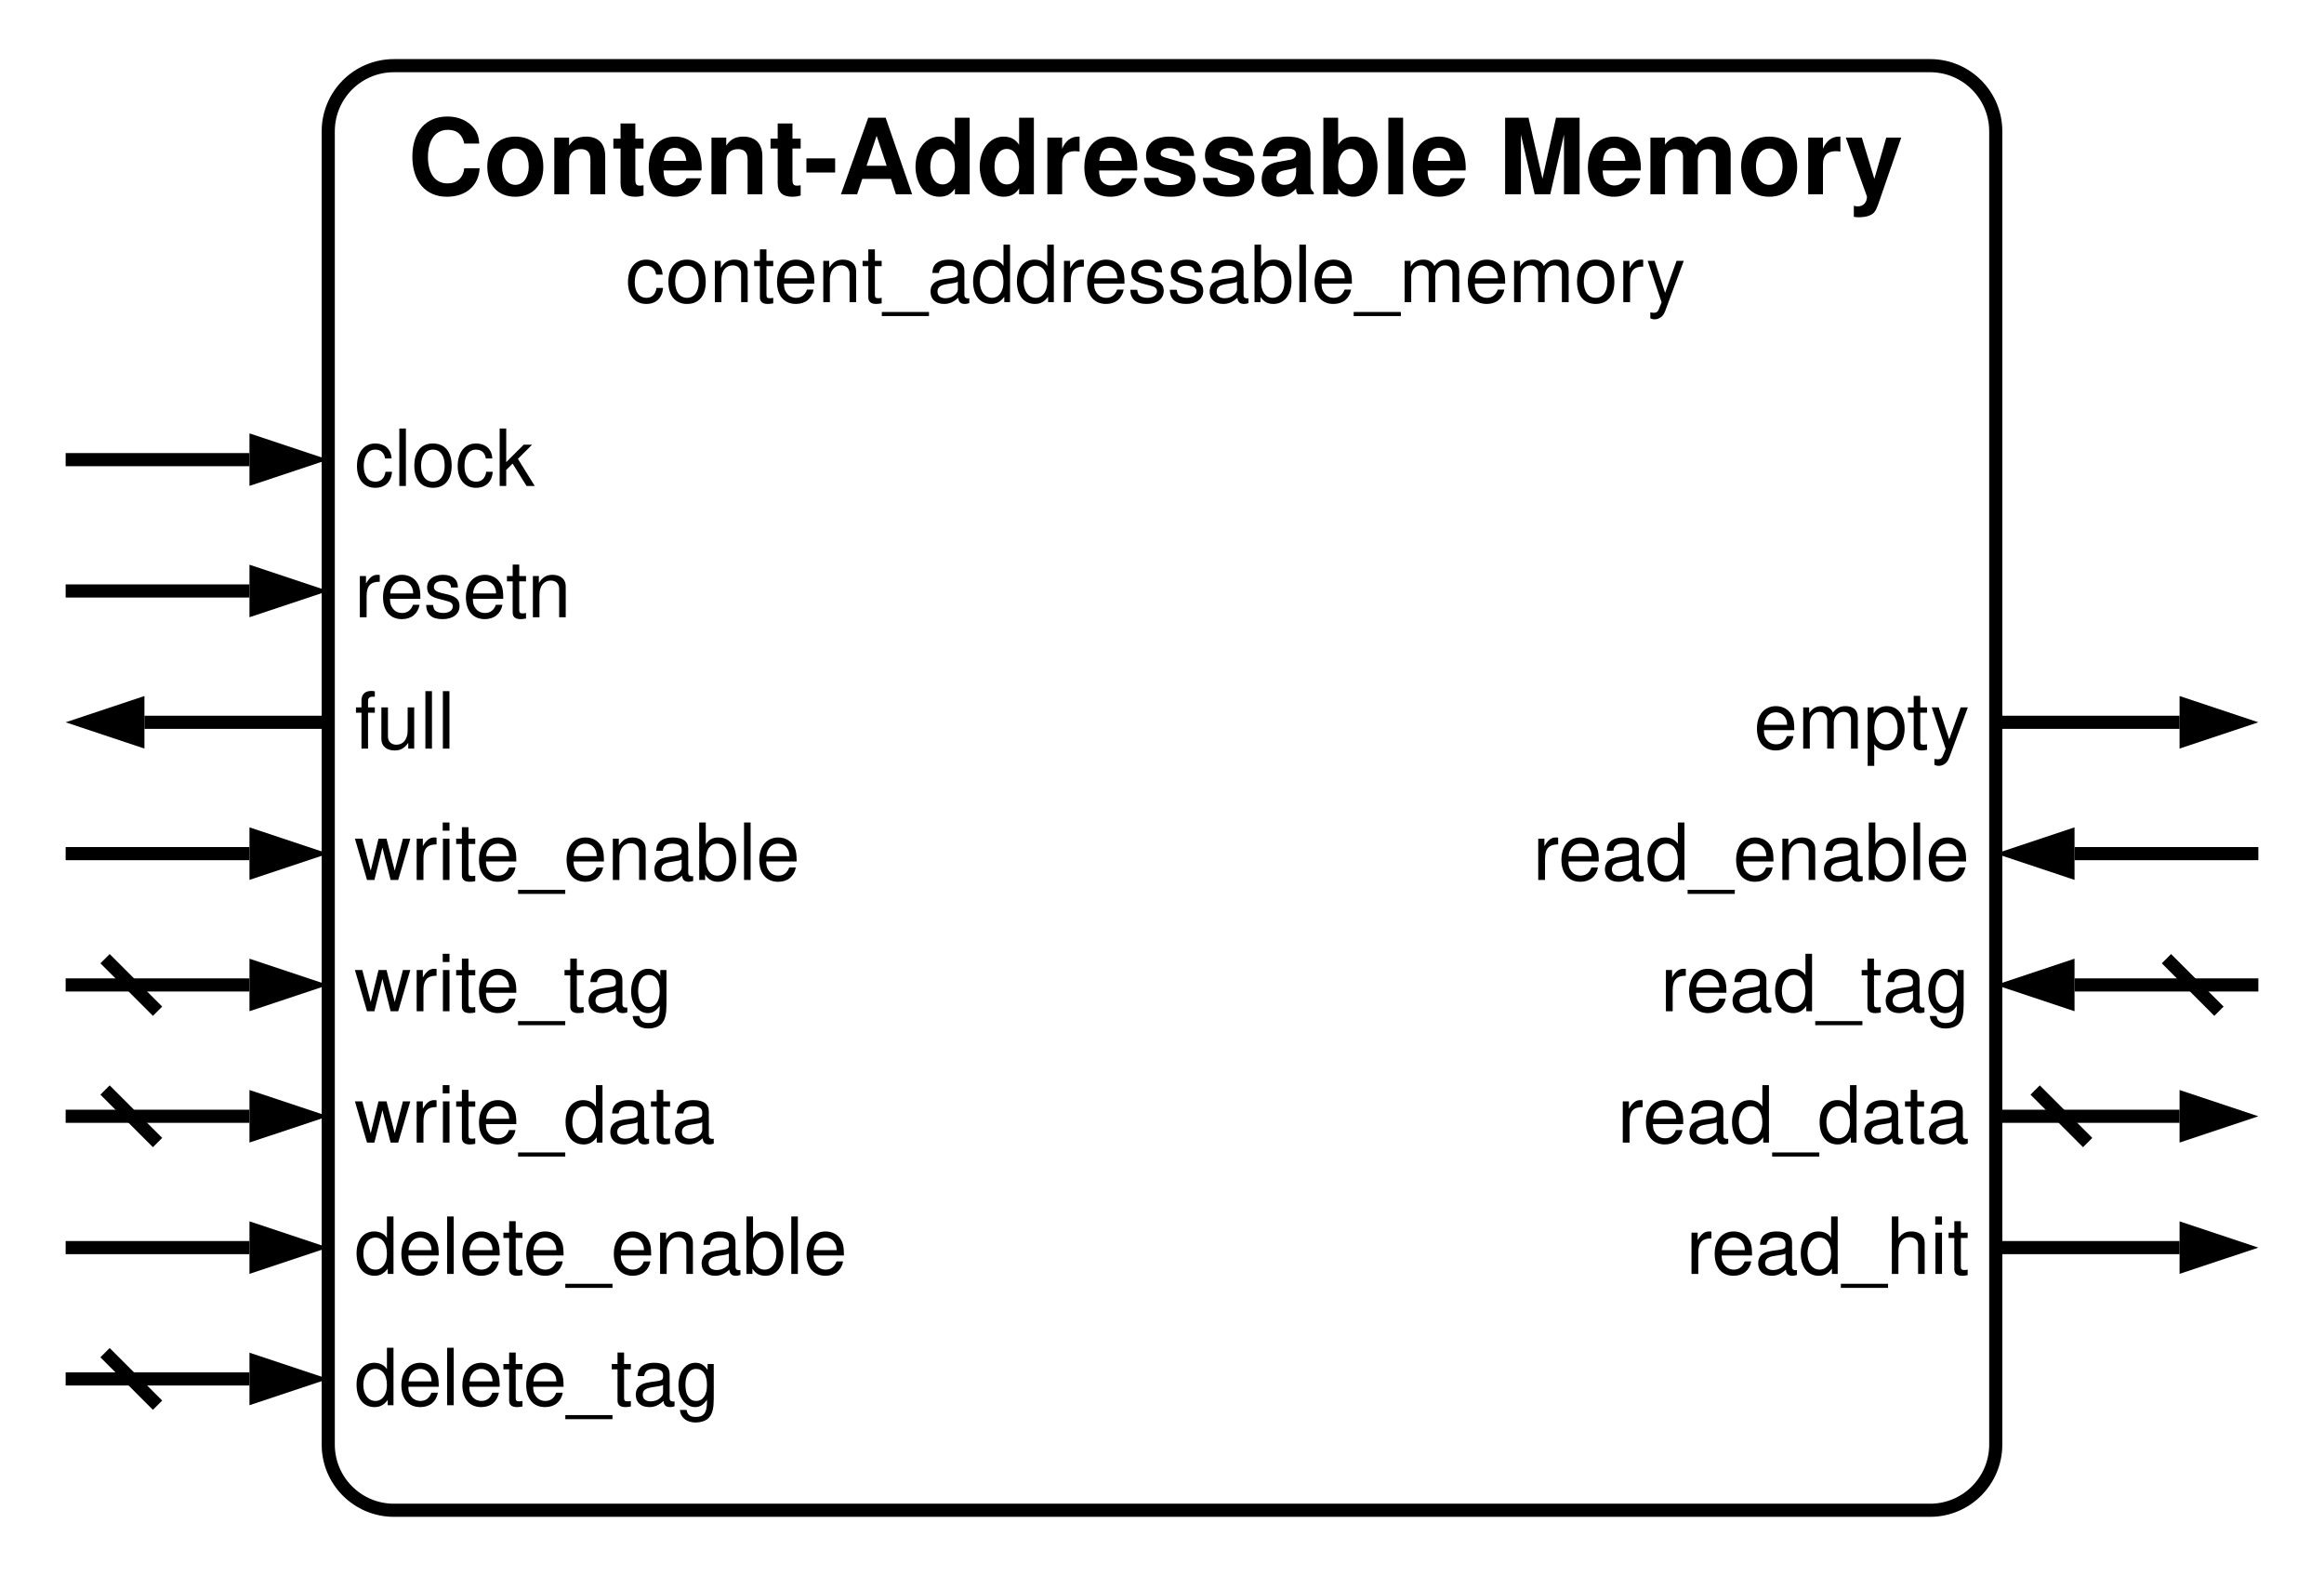
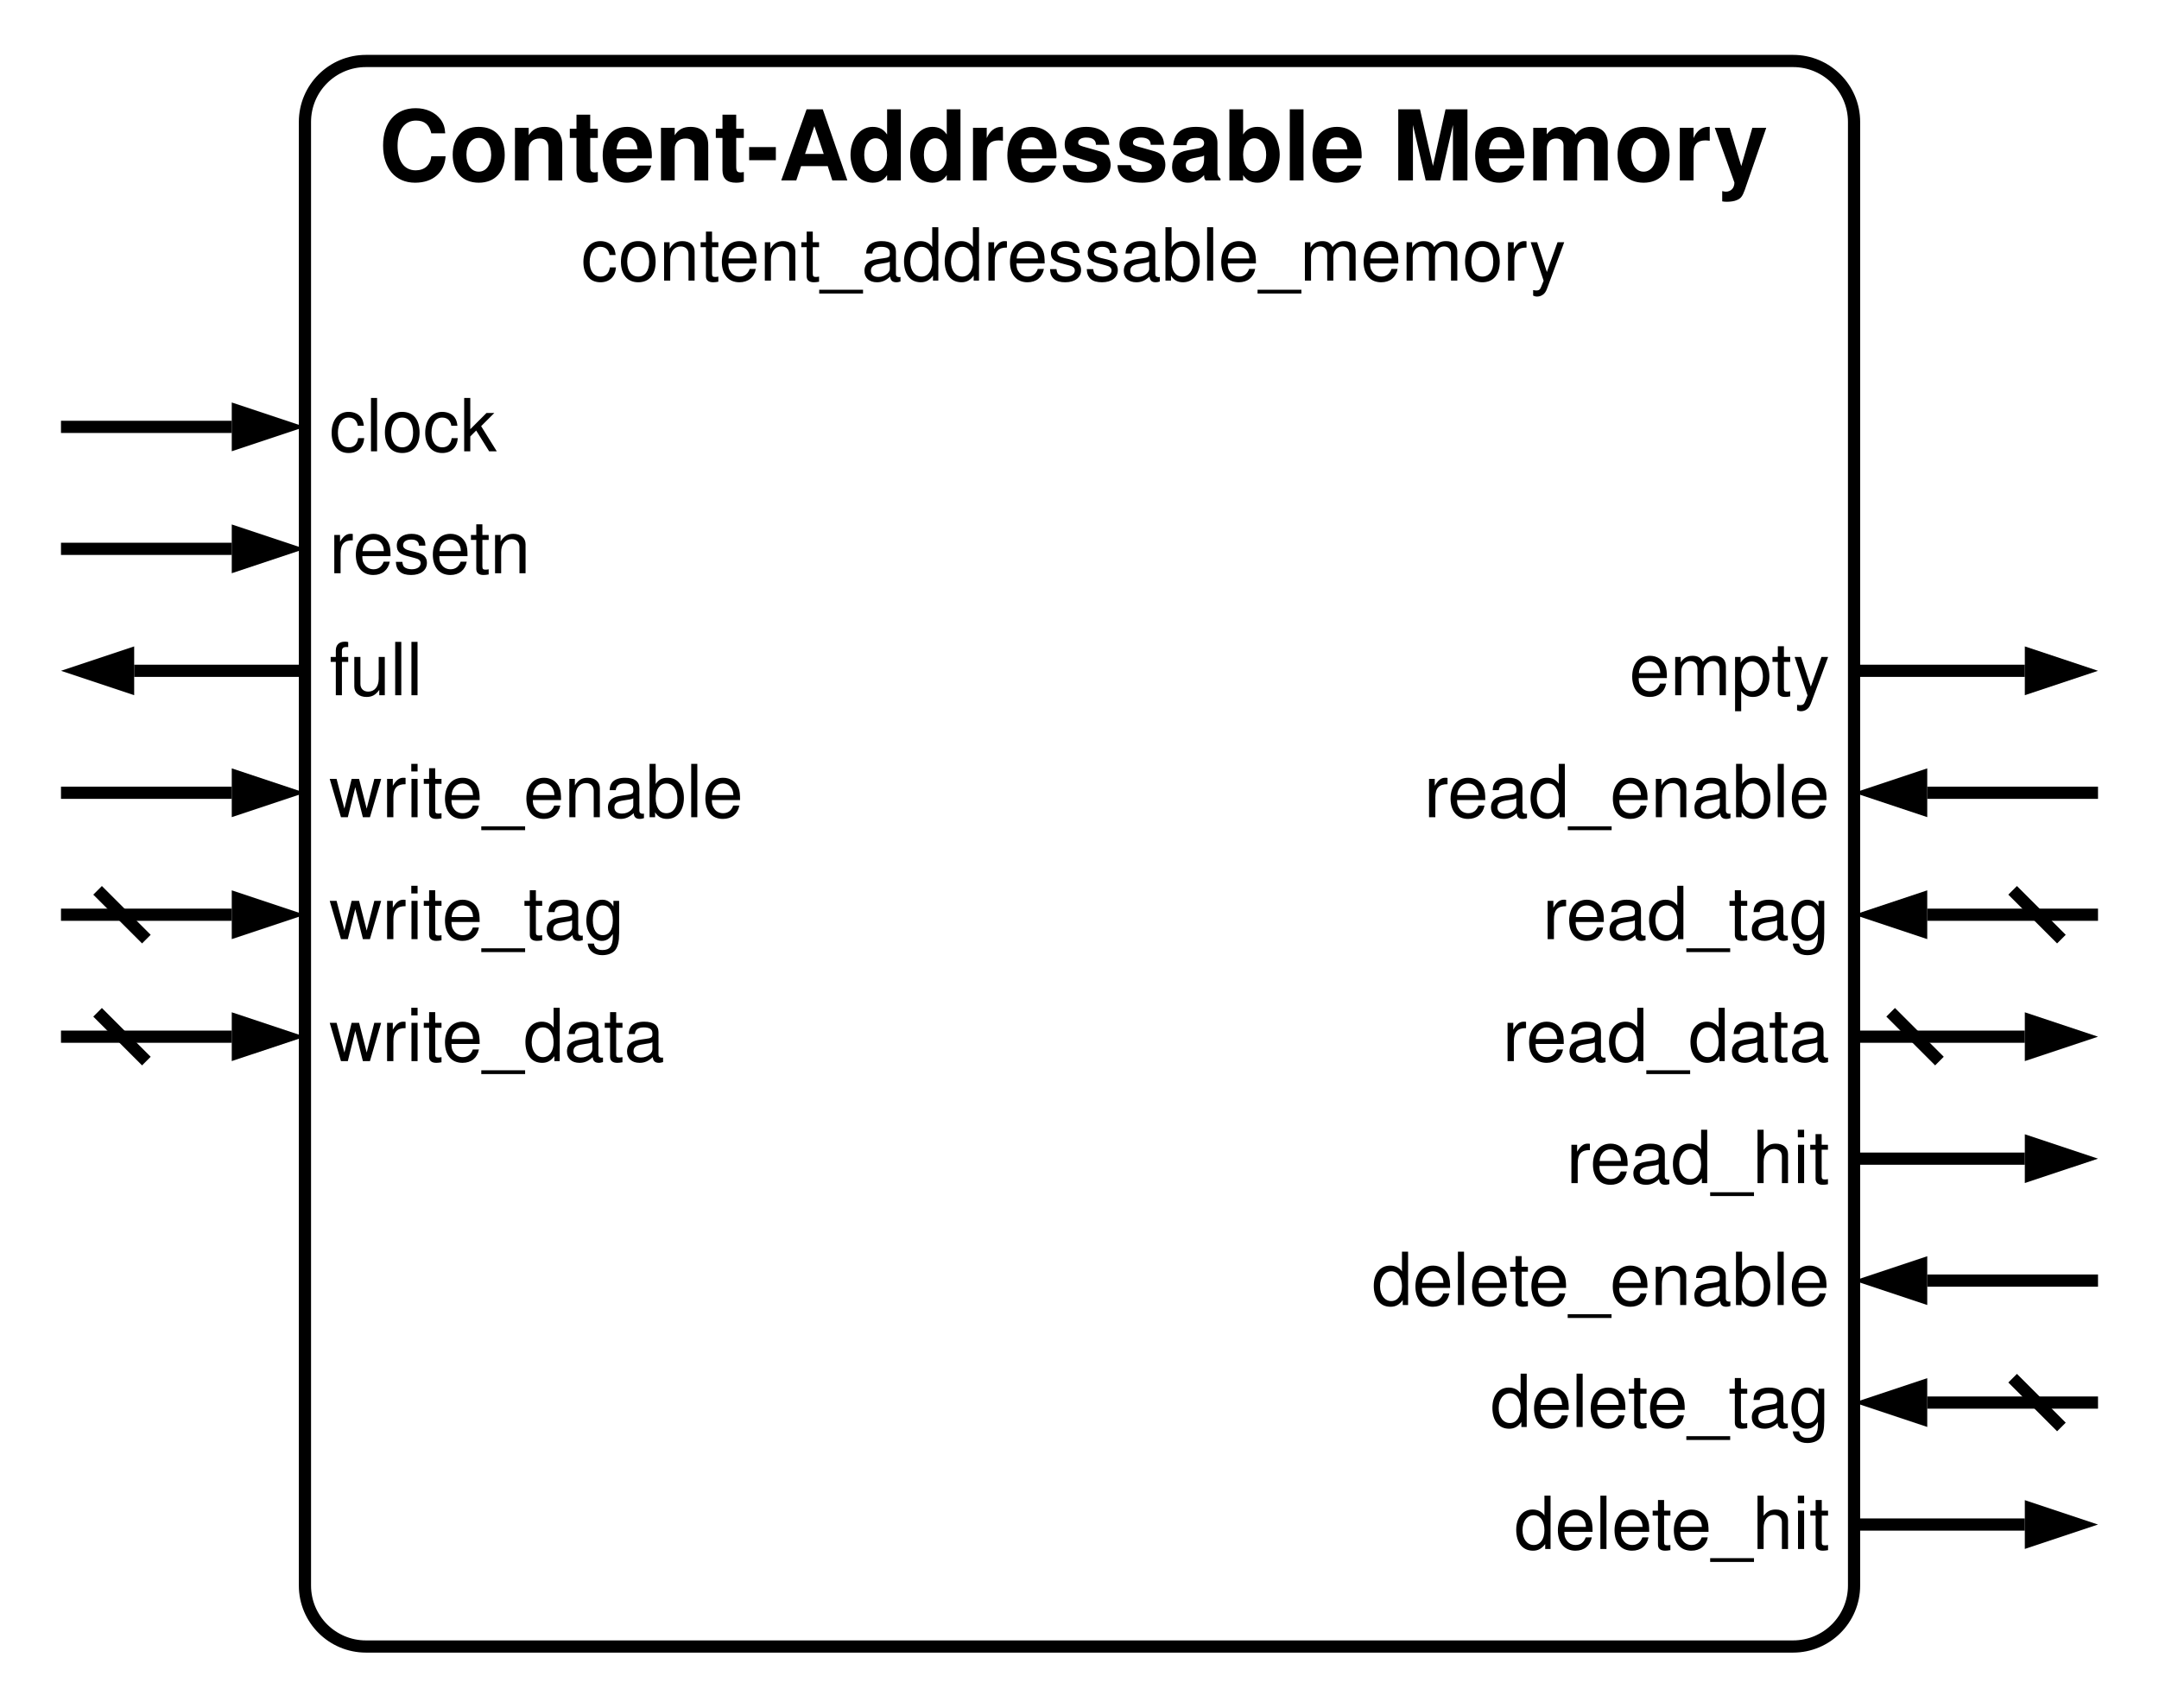
- <svg xmlns="http://www.w3.org/2000/svg" width="354" height="240" viewBox="0 0 177 120">
-   <rect x="25" y="5" width="127" height="110" fill="none" stroke="black" stroke-width="1" rx="5" />
+ <svg xmlns="http://www.w3.org/2000/svg" width="354" height="280" viewBox="0 0 177 140">
+   <rect x="25" y="5" width="127" height="130" fill="none" stroke="black" stroke-width="1" rx="5" />
  <text x="88" y="12" text-anchor="middle" dominant-baseline="middle" font-family="Helvetica" font-size="8" font-weight="bold" fill="black">Content-Addressable Memory</text>
  <text x="88" y="21" text-anchor="middle" dominant-baseline="middle" font-family="Helvetica" font-size="6" font-weight="regular" fill="black">content_addressable_memory</text>
  <text x="27" y="35" text-anchor="start" dominant-baseline="middle" font-family="Helvetica" font-size="6" font-weight="regular" fill="black">clock</text>
  <line x1="19" y1="35" x2="5" y2="35" stroke="black" stroke-width="1" />
  <path d="M 25 35 l -6 +2.0 v -4 z" fill="black" />
  <text x="27" y="45" text-anchor="start" dominant-baseline="middle" font-family="Helvetica" font-size="6" font-weight="regular" fill="black">resetn</text>
  <line x1="19" y1="45" x2="5" y2="45" stroke="black" stroke-width="1" />
  <path d="M 25 45 l -6 +2.0 v -4 z" fill="black" />
  <text x="27" y="55" text-anchor="start" dominant-baseline="middle" font-family="Helvetica" font-size="6" font-weight="regular" fill="black">full</text>
  <line x1="25" y1="55" x2="11" y2="55" stroke="black" stroke-width="1" />
  <path d="M 5 55 l +6 +2.0 v -4 z" fill="black" />
  <text x="150" y="55" text-anchor="end" dominant-baseline="middle" font-family="Helvetica" font-size="6" font-weight="regular" fill="black">empty</text>
  <line x1="152" y1="55" x2="166" y2="55" stroke="black" stroke-width="1" />
  <path d="M 172 55 l -6 +2.0 v -4 z" fill="black" />
  <text x="27" y="65" text-anchor="start" dominant-baseline="middle" font-family="Helvetica" font-size="6" font-weight="regular" fill="black">write_enable</text>
  <line x1="19" y1="65" x2="5" y2="65" stroke="black" stroke-width="1" />
  <path d="M 25 65 l -6 +2.0 v -4 z" fill="black" />
  <text x="150" y="65" text-anchor="end" dominant-baseline="middle" font-family="Helvetica" font-size="6" font-weight="regular" fill="black">read_enable</text>
  <line x1="158" y1="65" x2="172" y2="65" stroke="black" stroke-width="1" />
  <path d="M 152 65 l +6 +2.0 v -4 z" fill="black" />
  <text x="27" y="75" text-anchor="start" dominant-baseline="middle" font-family="Helvetica" font-size="6" font-weight="regular" fill="black">write_tag</text>
  <line x1="19" y1="75" x2="5" y2="75" stroke="black" stroke-width="1" />
  <path d="M 25 75 l -6 +2.0 v -4 z" fill="black" />
  <line x1="8" y1="73" x2="12" y2="77" stroke="black" stroke-width="1" />
  <text x="150" y="75" text-anchor="end" dominant-baseline="middle" font-family="Helvetica" font-size="6" font-weight="regular" fill="black">read_tag</text>
  <line x1="158" y1="75" x2="172" y2="75" stroke="black" stroke-width="1" />
  <path d="M 152 75 l +6 +2.0 v -4 z" fill="black" />
  <line x1="165" y1="73" x2="169" y2="77" stroke="black" stroke-width="1" />
  <text x="27" y="85" text-anchor="start" dominant-baseline="middle" font-family="Helvetica" font-size="6" font-weight="regular" fill="black">write_data</text>
  <line x1="19" y1="85" x2="5" y2="85" stroke="black" stroke-width="1" />
  <path d="M 25 85 l -6 +2.0 v -4 z" fill="black" />
  <line x1="8" y1="83" x2="12" y2="87" stroke="black" stroke-width="1" />
  <text x="150" y="85" text-anchor="end" dominant-baseline="middle" font-family="Helvetica" font-size="6" font-weight="regular" fill="black">read_data</text>
  <line x1="152" y1="85" x2="166" y2="85" stroke="black" stroke-width="1" />
  <path d="M 172 85 l -6 +2.0 v -4 z" fill="black" />
  <line x1="155" y1="83" x2="159" y2="87" stroke="black" stroke-width="1" />
-   <text x="27" y="95" text-anchor="start" dominant-baseline="middle" font-family="Helvetica" font-size="6" font-weight="regular" fill="black">delete_enable</text>
-   <line x1="19" y1="95" x2="5" y2="95" stroke="black" stroke-width="1" />
-   <path d="M 25 95 l -6 +2.0 v -4 z" fill="black" />
  <text x="150" y="95" text-anchor="end" dominant-baseline="middle" font-family="Helvetica" font-size="6" font-weight="regular" fill="black">read_hit</text>
  <line x1="152" y1="95" x2="166" y2="95" stroke="black" stroke-width="1" />
  <path d="M 172 95 l -6 +2.0 v -4 z" fill="black" />
-   <text x="27" y="105" text-anchor="start" dominant-baseline="middle" font-family="Helvetica" font-size="6" font-weight="regular" fill="black">delete_tag</text>
-   <line x1="19" y1="105" x2="5" y2="105" stroke="black" stroke-width="1" />
-   <path d="M 25 105 l -6 +2.0 v -4 z" fill="black" />
-   <line x1="8" y1="103" x2="12" y2="107" stroke="black" stroke-width="1" />
+   <text x="150" y="105" text-anchor="end" dominant-baseline="middle" font-family="Helvetica" font-size="6" font-weight="regular" fill="black">delete_enable</text>
+   <line x1="158" y1="105" x2="172" y2="105" stroke="black" stroke-width="1" />
+   <path d="M 152 105 l +6 +2.0 v -4 z" fill="black" />
+   <text x="150" y="115" text-anchor="end" dominant-baseline="middle" font-family="Helvetica" font-size="6" font-weight="regular" fill="black">delete_tag</text>
+   <line x1="158" y1="115" x2="172" y2="115" stroke="black" stroke-width="1" />
+   <path d="M 152 115 l +6 +2.0 v -4 z" fill="black" />
+   <line x1="165" y1="113" x2="169" y2="117" stroke="black" stroke-width="1" />
+   <text x="150" y="125" text-anchor="end" dominant-baseline="middle" font-family="Helvetica" font-size="6" font-weight="regular" fill="black">delete_hit</text>
+   <line x1="152" y1="125" x2="166" y2="125" stroke="black" stroke-width="1" />
+   <path d="M 172 125 l -6 +2.0 v -4 z" fill="black" />
  <style>
      @media (prefers-color-scheme: dark) {
        :root {
          filter: invert(100%) hue-rotate(180deg);
        }
      }
    </style>
</svg>
